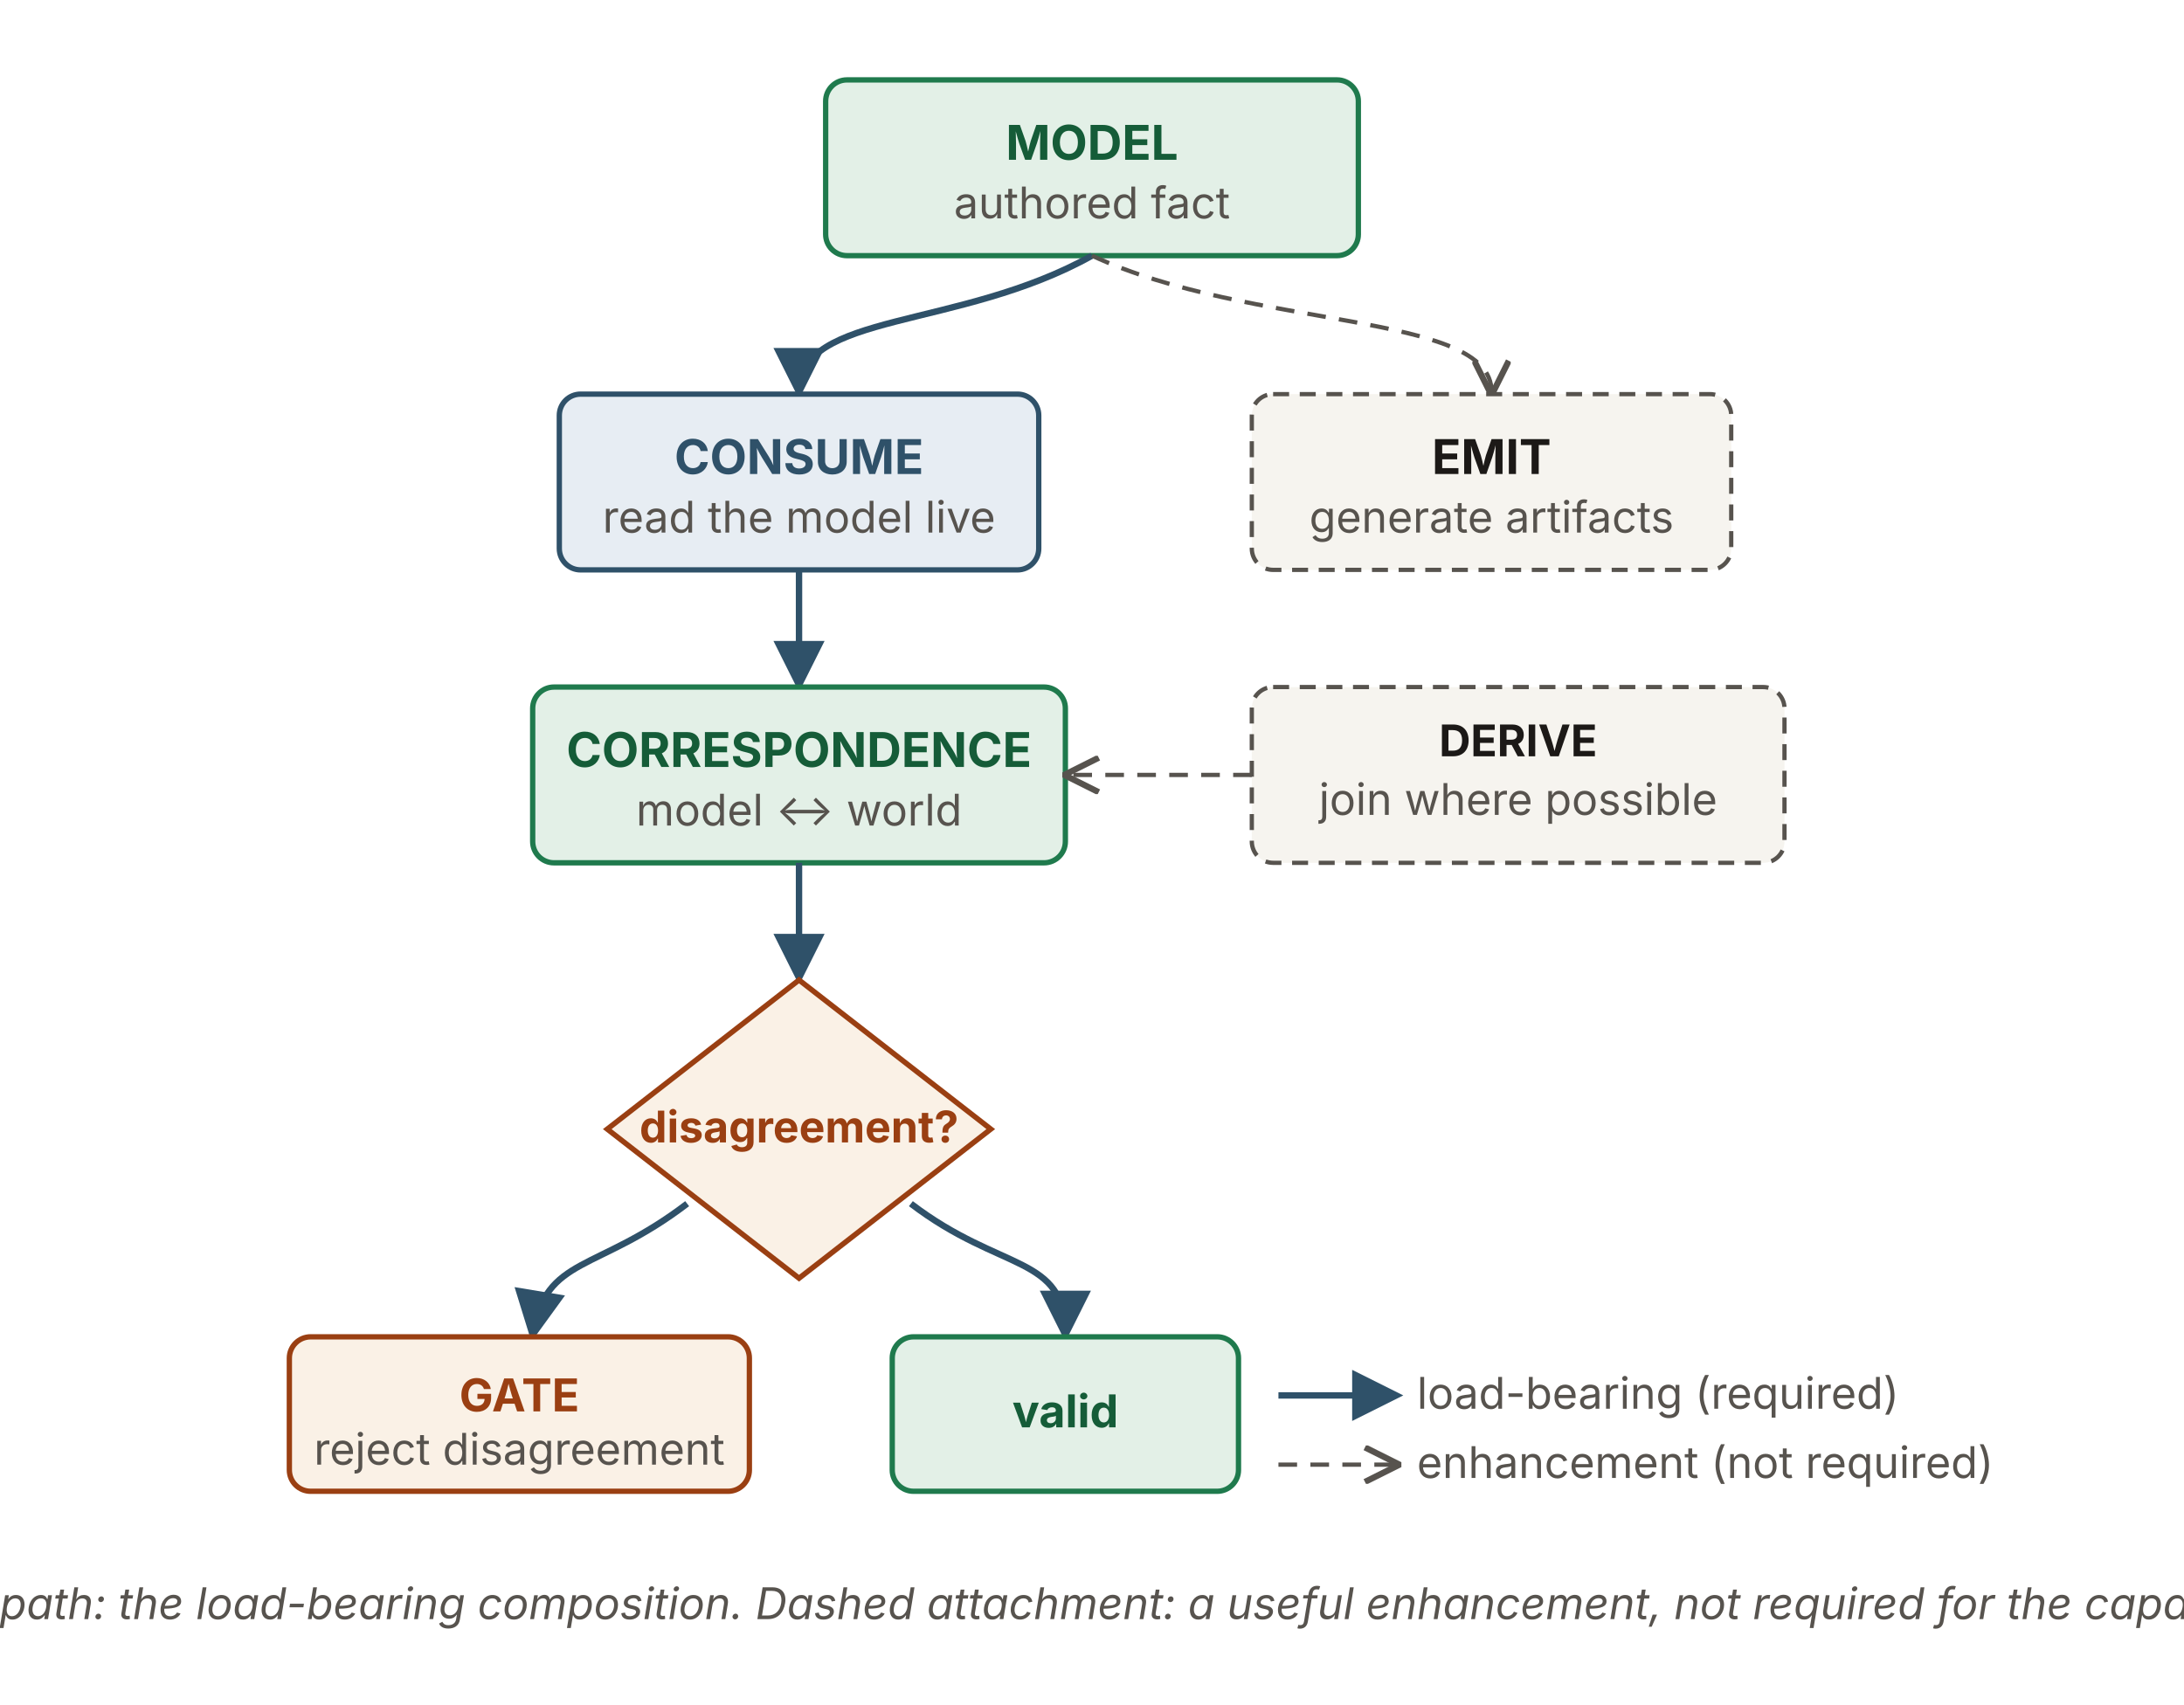
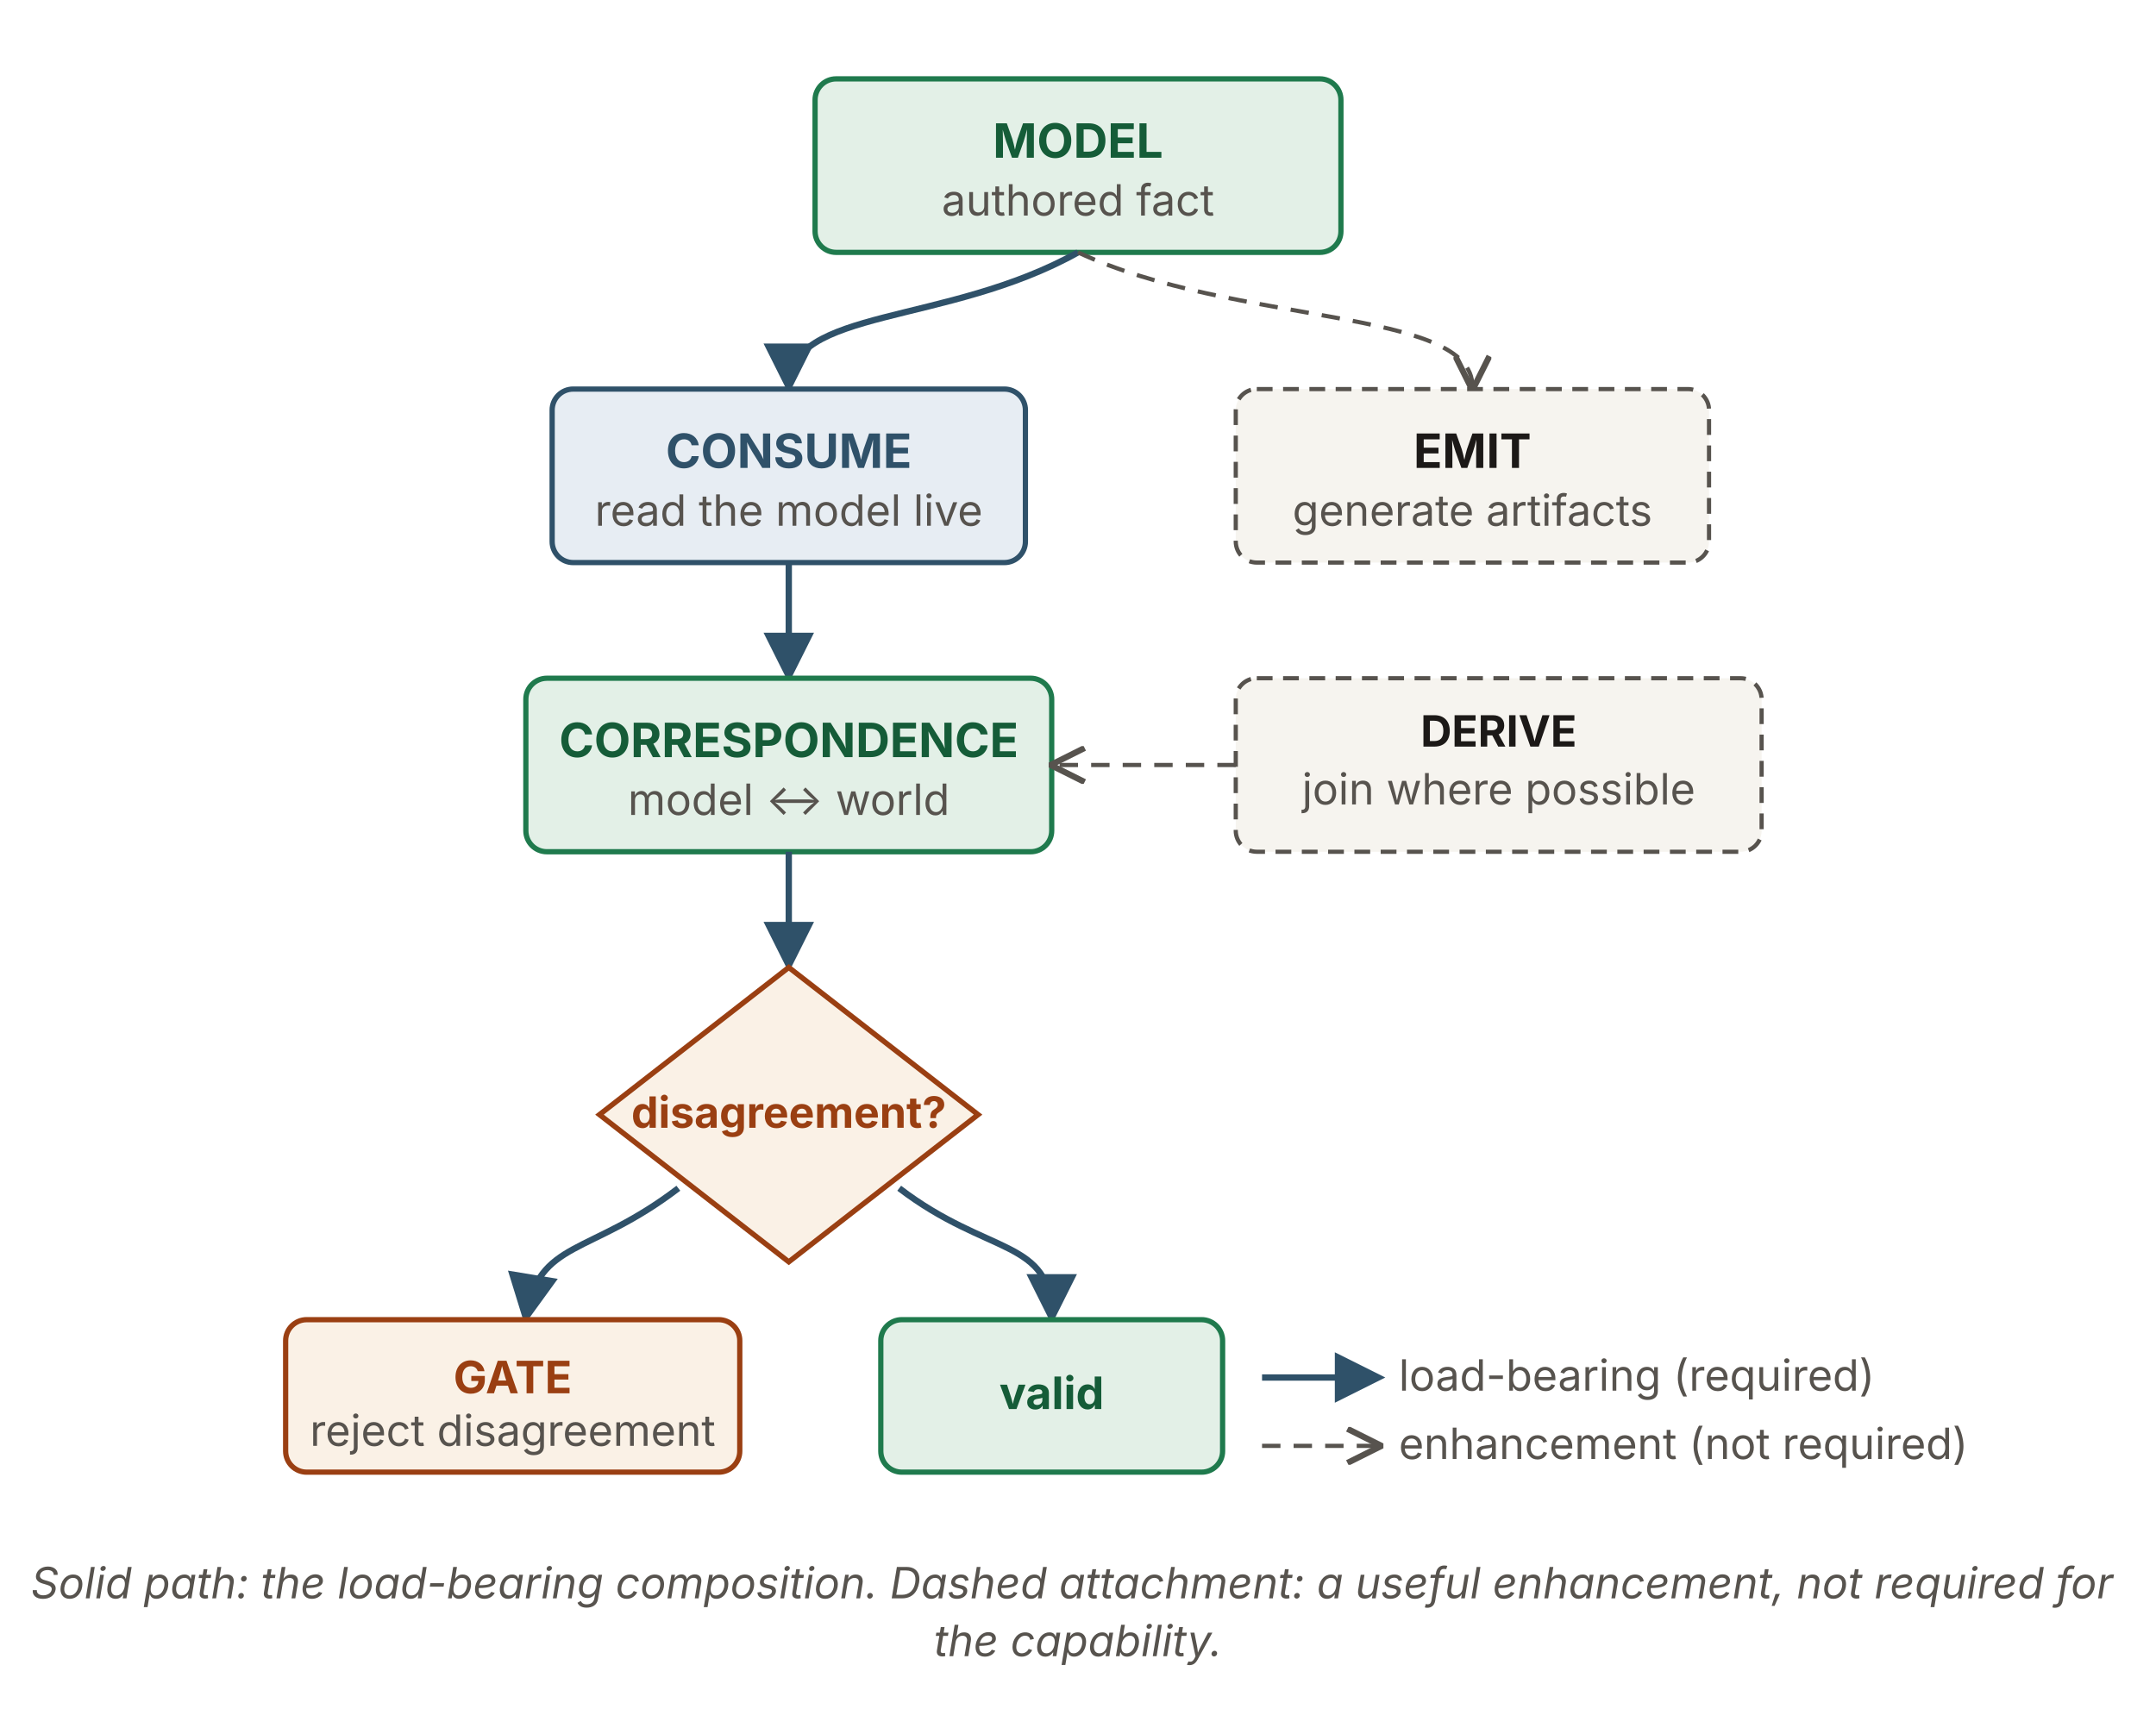
- <svg xmlns="http://www.w3.org/2000/svg" viewBox="0 0 820 640" width="820" height="640" role="img" aria-labelledby="mcTitle mcDesc" font-family="'Source Sans 3', -apple-system, 'Segoe UI', sans-serif">
+ <svg xmlns="http://www.w3.org/2000/svg" viewBox="0 0 820 650" width="820" height="650" role="img" aria-labelledby="mcTitle mcDesc" font-family="'Source Sans 3', -apple-system, 'Segoe UI', sans-serif">
  <defs>
    <marker id="ah" viewBox="0 0 10 10" refX="8.5" refY="5" markerWidth="8" markerHeight="8" orient="auto">
      <path d="M0,0 L10,5 L0,10 z" fill="#2f5169" />
    </marker>
    <marker id="aho" viewBox="0 0 10 10" refX="8.5" refY="5" markerWidth="9" markerHeight="9" orient="auto">
      <path d="M0.5,0.5 L9.5,5 L0.5,9.5" fill="none" stroke="#57534e" stroke-width="1.6" />
    </marker>
  </defs>
  <rect x="310" y="30" width="200" height="66" rx="8" fill="#e3f0e7" stroke="#1f7a4d" stroke-width="2" />
  <text x="410" y="60" text-anchor="middle" font-size="18" font-weight="700" fill="#155c38">MODEL</text>
  <text x="410" y="82" text-anchor="middle" font-size="16.4" fill="#57534e">authored fact</text>
  <path d="M410,96 C360,124 300,117 300,147" stroke="#2f5169" stroke-width="2.4" fill="none" marker-end="url(#ah)" />
  <path d="M410,96 C470,124 560,117 560,147" stroke="#57534e" stroke-width="1.6" stroke-dasharray="7 5" fill="none" marker-end="url(#aho)" />
  <rect x="210" y="148" width="180" height="66" rx="8" fill="#e7edf3" stroke="#2f5169" stroke-width="2" />
  <text x="300" y="178" text-anchor="middle" font-size="18" font-weight="700" fill="#2f5169">CONSUME</text>
  <text x="300" y="200" text-anchor="middle" font-size="16.4" fill="#57534e">read the model live</text>
  <rect x="470" y="148" width="180" height="66" rx="8" fill="#f6f4ef" stroke="#57534e" stroke-width="1.6" stroke-dasharray="6 4" />
  <text x="560" y="178" text-anchor="middle" font-size="18" font-weight="700" fill="#1c1917">EMIT</text>
  <text x="560" y="200" text-anchor="middle" font-size="16.4" fill="#57534e">generate artifacts</text>
  <line x1="300" y1="214" x2="300" y2="257" stroke="#2f5169" stroke-width="2.4" marker-end="url(#ah)" />
  <rect x="200" y="258" width="200" height="66" rx="8" fill="#e3f0e7" stroke="#1f7a4d" stroke-width="2" />
  <text x="300" y="288" text-anchor="middle" font-size="18" font-weight="700" fill="#155c38">CORRESPONDENCE</text>
  <text x="300" y="310" text-anchor="middle" font-size="16.4" fill="#57534e">model ↔ world</text>
  <rect x="470" y="258" width="200" height="66" rx="8" fill="#f6f4ef" stroke="#57534e" stroke-width="1.6" stroke-dasharray="6 4" />
  <text x="570" y="284" text-anchor="middle" font-size="16.4" font-weight="700" fill="#1c1917">DERIVE</text>
  <text x="570" y="306" text-anchor="middle" font-size="16.4" fill="#57534e">join where possible</text>
  <path d="M470,291 L401,291" stroke="#57534e" stroke-width="1.6" stroke-dasharray="7 5" fill="none" marker-end="url(#aho)" />
  <line x1="300" y1="324" x2="300" y2="367" stroke="#2f5169" stroke-width="2.4" marker-end="url(#ah)" />
  <polygon points="300,368 372,424 300,480 228,424" fill="#faf1e6" stroke="#9a3f12" stroke-width="2" />
  <text x="300" y="429" text-anchor="middle" font-size="16.4" font-weight="700" fill="#9a3f12">disagreement?</text>
  <path d="M258,452 C224,478 204.9,471.4 200,501" stroke="#2f5169" stroke-width="2.4" fill="none" marker-end="url(#ah)" />
  <path d="M342,452 C376,478 400,471 400,501" stroke="#2f5169" stroke-width="2.4" fill="none" marker-end="url(#ah)" />
  <rect x="108.64" y="502" width="172.72" height="58" rx="8" fill="#faf1e6" stroke="#9a3f12" stroke-width="2" />
  <text x="195" y="530" text-anchor="middle" font-size="17" font-weight="700" fill="#9a3f12">GATE</text>
  <text x="195" y="550" text-anchor="middle" font-size="16.4" fill="#57534e">reject disagreement</text>
  <rect x="335" y="502" width="130" height="58" rx="8" fill="#e3f0e7" stroke="#1f7a4d" stroke-width="2" />
  <text x="400" y="536" text-anchor="middle" font-size="17" font-weight="700" fill="#155c38">valid</text>
  <line x1="480" y1="524" x2="524" y2="524" stroke="#2f5169" stroke-width="2.4" marker-end="url(#ah)" />
  <text x="532" y="529" font-size="16.4" fill="#57534e">load-bearing (required)</text>
  <line x1="480" y1="550" x2="524" y2="550" stroke="#57534e" stroke-width="1.6" stroke-dasharray="7 5" marker-end="url(#aho)" />
  <text x="532" y="555" font-size="16.4" fill="#57534e">enhancement (not required)</text>
-   <text x="410" y="608" text-anchor="middle" font-size="16.4" font-style="italic" fill="#57534e">Solid path: the load-bearing composition. Dashed attachment: a useful enhancement, not required for the capability.</text>
+   <text x="410" y="608" text-anchor="middle" font-size="16.4" font-style="italic" fill="#57534e">
+     <tspan x="410" dy="0">Solid path: the load-bearing composition. Dashed attachment: a useful enhancement, not required for</tspan>
+     <tspan x="410" dy="22">the capability.</tspan>
+   </text>
</svg>
